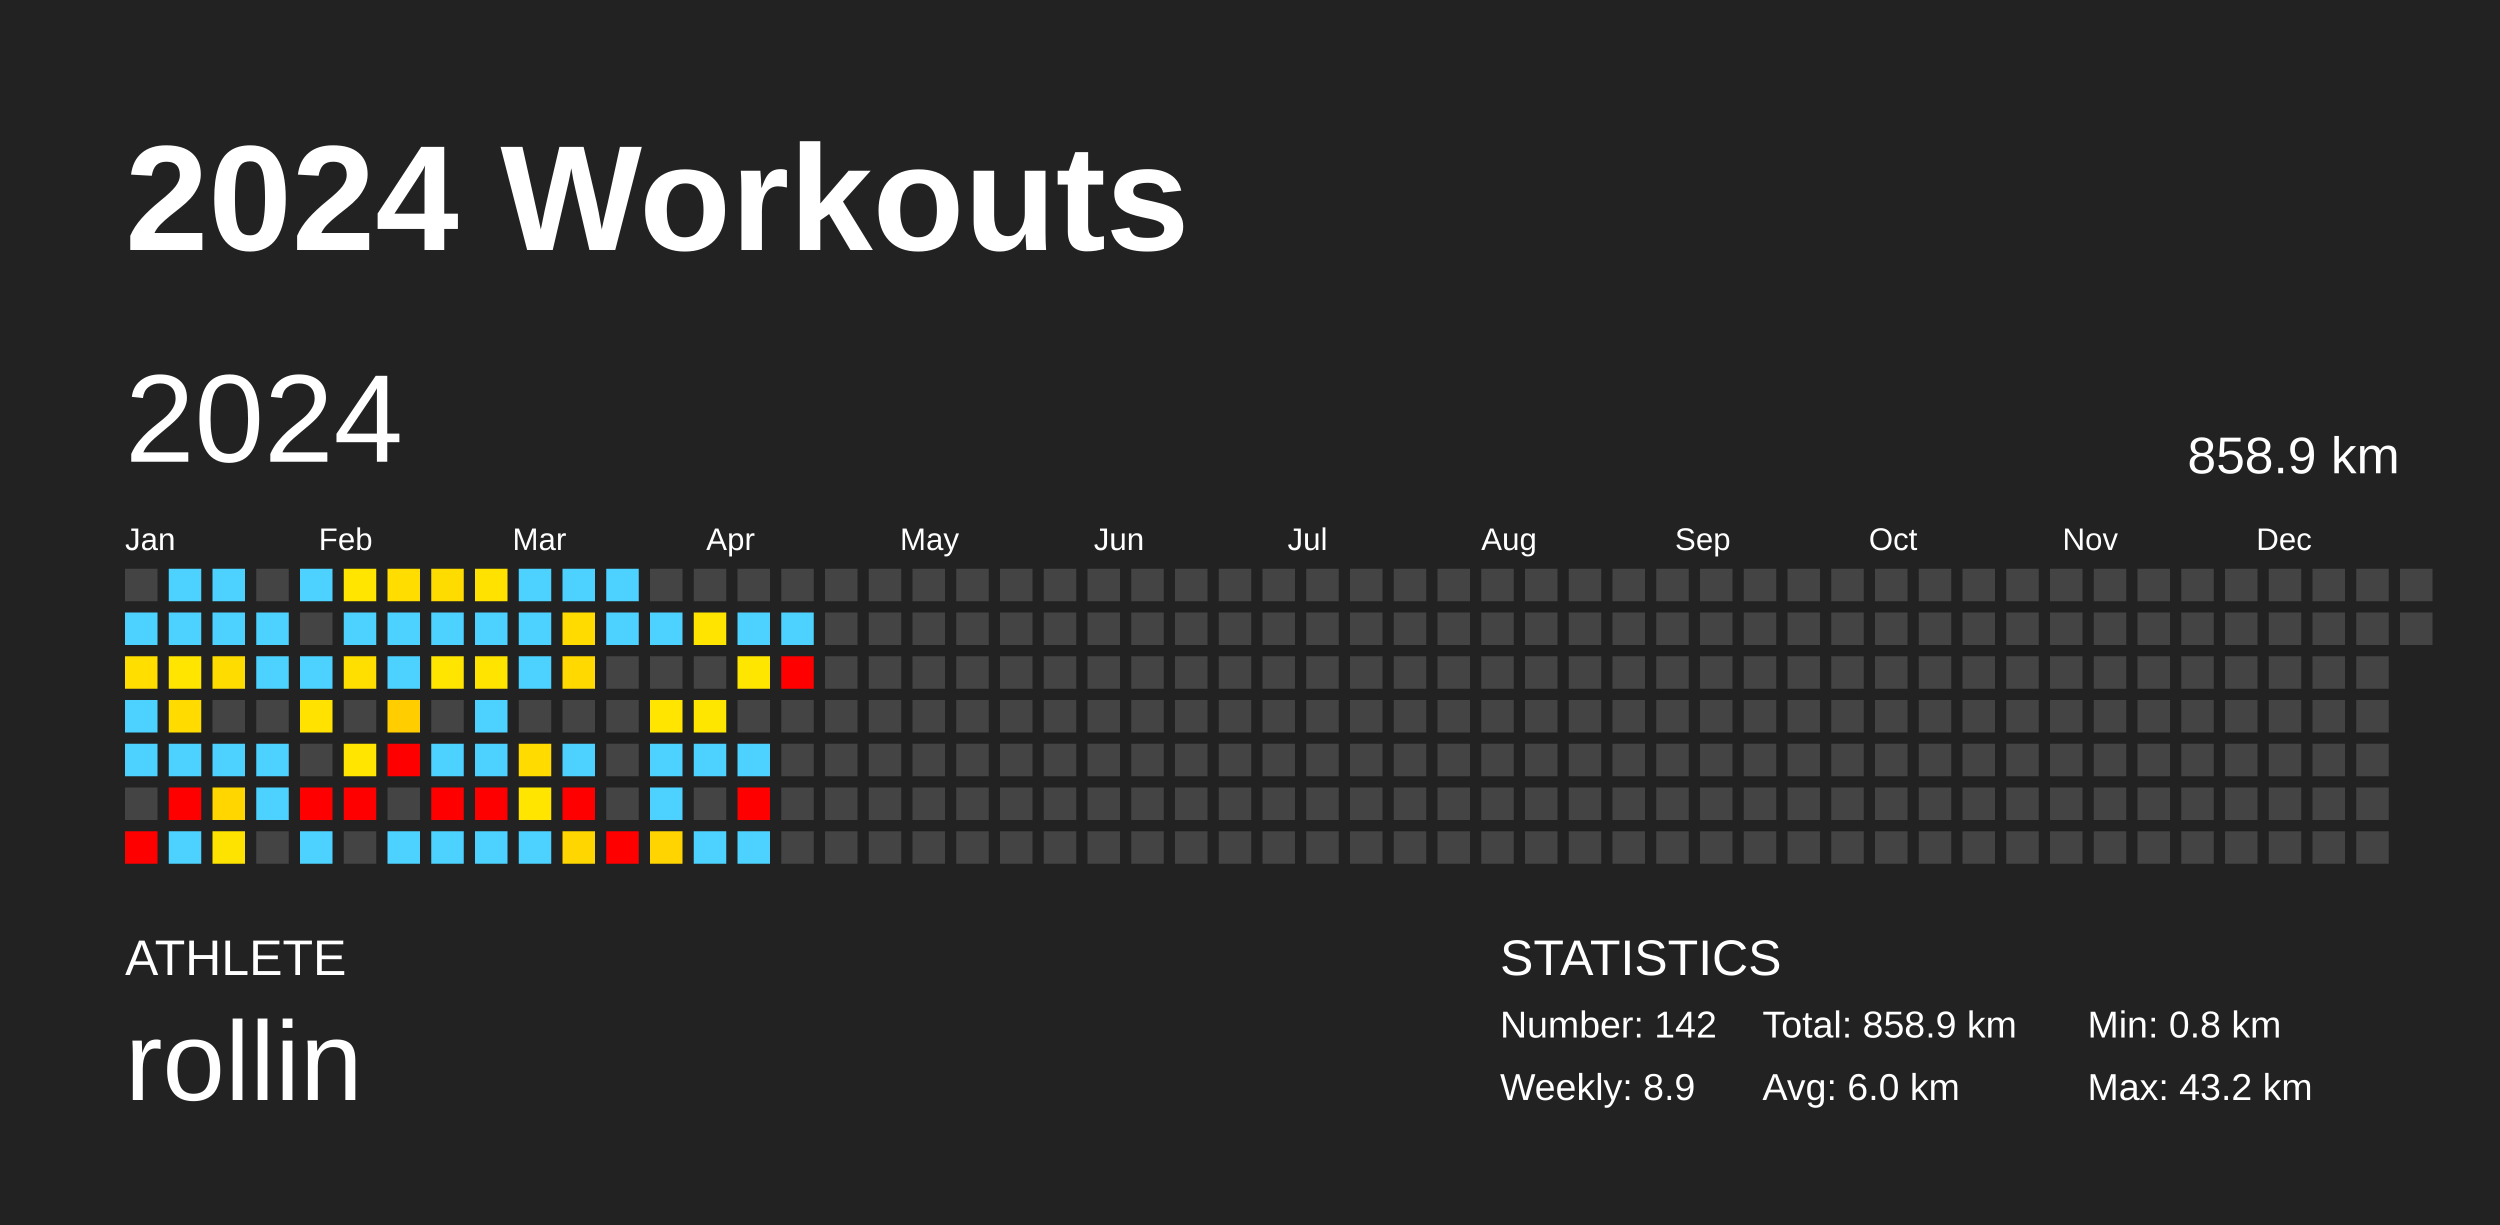
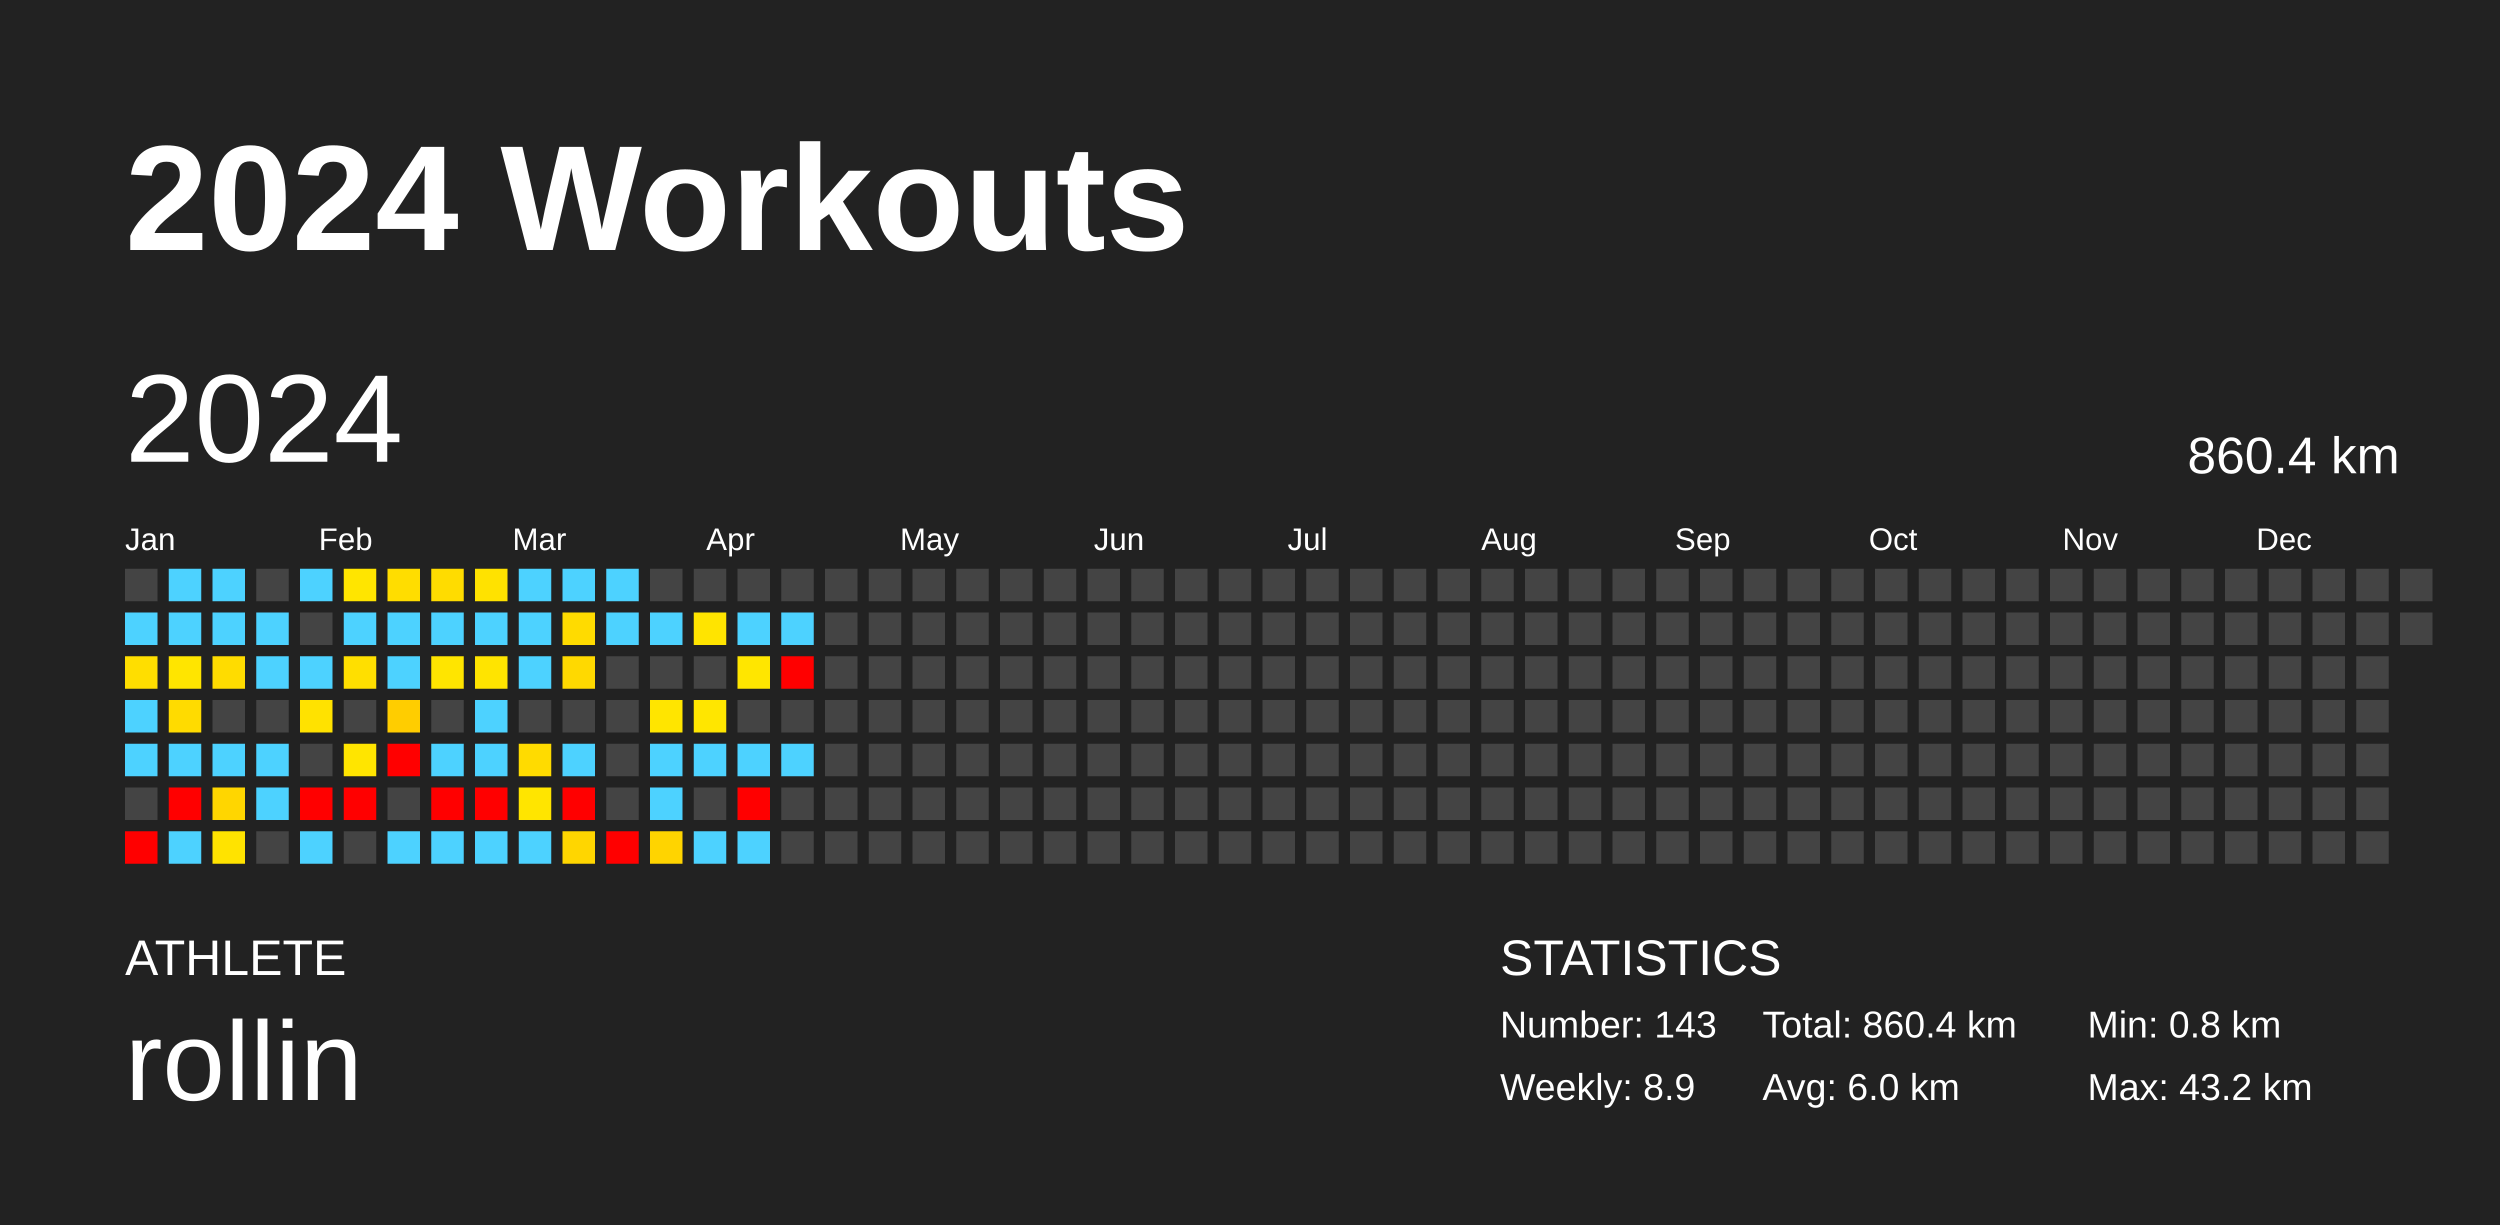
<svg xmlns="http://www.w3.org/2000/svg" baseProfile="full" height="98mm" version="1.1" viewBox="0,0,200,98" width="200mm">
  <defs />
  <rect fill="#222222" height="98" width="200" x="0" y="0" />
  <text fill="#FFFFFF" style="font-size:12px; font-family:Arial; font-weight:bold;" x="10" y="20">2024 Workouts</text>
  <text fill="#FFFFFF" style="font-size:4px; font-family:Arial" x="10" y="78">ATHLETE</text>
  <text fill="#FFFFFF" style="font-size:9px; font-family:Arial" x="10" y="88">rollin</text>
  <text fill="#FFFFFF" style="font-size:4px; font-family:Arial" x="120" y="78">STATISTICS</text>
-   <text fill="#FFFFFF" style="font-size:3px; font-family:Arial" x="120" y="83">Number: 142</text>
+   <text fill="#FFFFFF" style="font-size:3px; font-family:Arial" x="120" y="83">Number: 143</text>
  <text fill="#FFFFFF" style="font-size:3px; font-family:Arial" x="120" y="88">Weekly: 8.9</text>
-   <text fill="#FFFFFF" style="font-size:3px; font-family:Arial" x="141" y="83">Total: 858.9 km</text>
+   <text fill="#FFFFFF" style="font-size:3px; font-family:Arial" x="141" y="83">Total: 860.4 km</text>
  <text fill="#FFFFFF" style="font-size:3px; font-family:Arial" x="141" y="88">Avg: 6.0 km</text>
  <text fill="#FFFFFF" style="font-size:3px; font-family:Arial" x="167" y="83">Min: 0.8 km</text>
  <text fill="#FFFFFF" style="font-size:3px; font-family:Arial" x="167" y="88">Max: 43.2 km</text>
  <text dominant-baseline="hanging" fill="#FFFFFF" style="font-size:10.0px; font-family:Arial;" x="10" y="30">2024</text>
-   <text dominant-baseline="hanging" fill="#FFFFFF" style="font-size:4.125px; font-family:Arial;" x="175" y="35">858.9 km</text>
+   <text dominant-baseline="hanging" fill="#FFFFFF" style="font-size:4.125px; font-family:Arial;" x="175" y="35">860.4 km</text>
  <text fill="#FFFFFF" style="font-size:2.5px; font-family:Arial" x="10.0" y="44">Jan</text>
  <text fill="#FFFFFF" style="font-size:2.5px; font-family:Arial" x="25.5" y="44">Feb</text>
  <text fill="#FFFFFF" style="font-size:2.5px; font-family:Arial" x="41.0" y="44">Mar</text>
  <text fill="#FFFFFF" style="font-size:2.5px; font-family:Arial" x="56.5" y="44">Apr</text>
  <text fill="#FFFFFF" style="font-size:2.5px; font-family:Arial" x="72.0" y="44">May</text>
  <text fill="#FFFFFF" style="font-size:2.5px; font-family:Arial" x="87.5" y="44">Jun</text>
  <text fill="#FFFFFF" style="font-size:2.5px; font-family:Arial" x="103.0" y="44">Jul</text>
  <text fill="#FFFFFF" style="font-size:2.5px; font-family:Arial" x="118.5" y="44">Aug</text>
  <text fill="#FFFFFF" style="font-size:2.5px; font-family:Arial" x="134.0" y="44">Sep</text>
  <text fill="#FFFFFF" style="font-size:2.5px; font-family:Arial" x="149.5" y="44">Oct</text>
  <text fill="#FFFFFF" style="font-size:2.5px; font-family:Arial" x="165.0" y="44">Nov</text>
  <text fill="#FFFFFF" style="font-size:2.5px; font-family:Arial" x="180.5" y="44">Dec</text>
  <rect fill="#444444" height="2.6" width="2.6" x="10.0" y="45.5" />
  <rect fill="#4dd2ff" height="2.6" width="2.6" x="10.0" y="49.0" />
  <rect fill="#ffde00" height="2.6" width="2.6" x="10.0" y="52.5" />
  <rect fill="#4dd2ff" height="2.6" width="2.6" x="10.0" y="56.0" />
  <rect fill="#4dd2ff" height="2.6" width="2.6" x="10.0" y="59.5" />
  <rect fill="#444444" height="2.6" width="2.6" x="10.0" y="63.0" />
  <rect fill="red" height="2.6" width="2.6" x="10.0" y="66.5" />
  <rect fill="#4dd2ff" height="2.6" width="2.6" x="13.5" y="45.5" />
  <rect fill="#4dd2ff" height="2.6" width="2.6" x="13.5" y="49.0" />
  <rect fill="#ffe500" height="2.6" width="2.6" x="13.5" y="52.5" />
  <rect fill="#ffdb00" height="2.6" width="2.6" x="13.5" y="56.0" />
  <rect fill="#4dd2ff" height="2.6" width="2.6" x="13.5" y="59.5" />
  <rect fill="red" height="2.6" width="2.6" x="13.5" y="63.0" />
  <rect fill="#4dd2ff" height="2.6" width="2.6" x="13.5" y="66.5" />
  <rect fill="#4dd2ff" height="2.6" width="2.6" x="17.0" y="45.5" />
  <rect fill="#4dd2ff" height="2.6" width="2.6" x="17.0" y="49.0" />
  <rect fill="#ffdc00" height="2.6" width="2.6" x="17.0" y="52.5" />
  <rect fill="#444444" height="2.6" width="2.6" x="17.0" y="56.0" />
  <rect fill="#4dd2ff" height="2.6" width="2.6" x="17.0" y="59.5" />
  <rect fill="#ffd600" height="2.6" width="2.6" x="17.0" y="63.0" />
  <rect fill="#ffe300" height="2.6" width="2.6" x="17.0" y="66.5" />
  <rect fill="#444444" height="2.6" width="2.6" x="20.5" y="45.5" />
  <rect fill="#4dd2ff" height="2.6" width="2.6" x="20.5" y="49.0" />
  <rect fill="#4dd2ff" height="2.6" width="2.6" x="20.5" y="52.5" />
  <rect fill="#444444" height="2.6" width="2.6" x="20.5" y="56.0" />
  <rect fill="#4dd2ff" height="2.6" width="2.6" x="20.5" y="59.5" />
  <rect fill="#4dd2ff" height="2.6" width="2.6" x="20.5" y="63.0" />
  <rect fill="#444444" height="2.6" width="2.6" x="20.5" y="66.5" />
  <rect fill="#4dd2ff" height="2.6" width="2.6" x="24.0" y="45.5" />
  <rect fill="#444444" height="2.6" width="2.6" x="24.0" y="49.0" />
  <rect fill="#4dd2ff" height="2.6" width="2.6" x="24.0" y="52.5" />
  <rect fill="#ffe200" height="2.6" width="2.6" x="24.0" y="56.0" />
  <rect fill="#444444" height="2.6" width="2.6" x="24.0" y="59.5" />
  <rect fill="red" height="2.6" width="2.6" x="24.0" y="63.0" />
  <rect fill="#4dd2ff" height="2.6" width="2.6" x="24.0" y="66.5" />
  <rect fill="#ffe500" height="2.6" width="2.6" x="27.5" y="45.5" />
  <rect fill="#4dd2ff" height="2.6" width="2.6" x="27.5" y="49.0" />
  <rect fill="#ffdf00" height="2.6" width="2.6" x="27.5" y="52.5" />
  <rect fill="#444444" height="2.6" width="2.6" x="27.5" y="56.0" />
  <rect fill="#ffe500" height="2.6" width="2.6" x="27.5" y="59.5" />
  <rect fill="red" height="2.6" width="2.6" x="27.5" y="63.0" />
  <rect fill="#444444" height="2.6" width="2.6" x="27.5" y="66.5" />
  <rect fill="#ffdd00" height="2.6" width="2.6" x="31.0" y="45.5" />
  <rect fill="#4dd2ff" height="2.6" width="2.6" x="31.0" y="49.0" />
  <rect fill="#4dd2ff" height="2.6" width="2.6" x="31.0" y="52.5" />
  <rect fill="#ffcd00" height="2.6" width="2.6" x="31.0" y="56.0" />
  <rect fill="red" height="2.6" width="2.6" x="31.0" y="59.5" />
  <rect fill="#444444" height="2.6" width="2.6" x="31.0" y="63.0" />
  <rect fill="#4dd2ff" height="2.6" width="2.6" x="31.0" y="66.5" />
  <rect fill="#ffdc00" height="2.6" width="2.6" x="34.5" y="45.5" />
  <rect fill="#4dd2ff" height="2.6" width="2.6" x="34.5" y="49.0" />
  <rect fill="#ffe500" height="2.6" width="2.6" x="34.5" y="52.5" />
  <rect fill="#444444" height="2.6" width="2.6" x="34.5" y="56.0" />
  <rect fill="#4dd2ff" height="2.6" width="2.6" x="34.5" y="59.5" />
  <rect fill="red" height="2.6" width="2.6" x="34.5" y="63.0" />
  <rect fill="#4dd2ff" height="2.6" width="2.6" x="34.5" y="66.5" />
  <rect fill="#ffe200" height="2.6" width="2.6" x="38.0" y="45.5" />
  <rect fill="#4dd2ff" height="2.6" width="2.6" x="38.0" y="49.0" />
  <rect fill="#ffe400" height="2.6" width="2.6" x="38.0" y="52.5" />
  <rect fill="#4dd2ff" height="2.6" width="2.6" x="38.0" y="56.0" />
  <rect fill="#4dd2ff" height="2.6" width="2.6" x="38.0" y="59.5" />
  <rect fill="red" height="2.6" width="2.6" x="38.0" y="63.0" />
  <rect fill="#4dd2ff" height="2.6" width="2.6" x="38.0" y="66.5" />
  <rect fill="#4dd2ff" height="2.6" width="2.6" x="41.5" y="45.5" />
  <rect fill="#4dd2ff" height="2.6" width="2.6" x="41.5" y="49.0" />
  <rect fill="#4dd2ff" height="2.6" width="2.6" x="41.5" y="52.5" />
  <rect fill="#444444" height="2.6" width="2.6" x="41.5" y="56.0" />
  <rect fill="#ffdb00" height="2.6" width="2.6" x="41.5" y="59.5" />
  <rect fill="#ffe500" height="2.6" width="2.6" x="41.5" y="63.0" />
  <rect fill="#4dd2ff" height="2.6" width="2.6" x="41.5" y="66.5" />
  <rect fill="#4dd2ff" height="2.6" width="2.6" x="45.0" y="45.5" />
  <rect fill="#ffdb00" height="2.6" width="2.6" x="45.0" y="49.0" />
  <rect fill="#ffd900" height="2.6" width="2.6" x="45.0" y="52.5" />
  <rect fill="#444444" height="2.6" width="2.6" x="45.0" y="56.0" />
  <rect fill="#4dd2ff" height="2.6" width="2.6" x="45.0" y="59.5" />
  <rect fill="red" height="2.6" width="2.6" x="45.0" y="63.0" />
  <rect fill="#ffd600" height="2.6" width="2.6" x="45.0" y="66.5" />
  <rect fill="#4dd2ff" height="2.6" width="2.6" x="48.5" y="45.5" />
  <rect fill="#4dd2ff" height="2.6" width="2.6" x="48.5" y="49.0" />
  <rect fill="#444444" height="2.6" width="2.6" x="48.5" y="52.5" />
  <rect fill="#444444" height="2.6" width="2.6" x="48.5" y="56.0" />
  <rect fill="#444444" height="2.6" width="2.6" x="48.5" y="59.5" />
  <rect fill="#444444" height="2.6" width="2.6" x="48.5" y="63.0" />
  <rect fill="red" height="2.6" width="2.6" x="48.5" y="66.5" />
  <rect fill="#444444" height="2.6" width="2.6" x="52.0" y="45.5" />
  <rect fill="#4dd2ff" height="2.6" width="2.6" x="52.0" y="49.0" />
  <rect fill="#444444" height="2.6" width="2.6" x="52.0" y="52.5" />
  <rect fill="#ffe500" height="2.6" width="2.6" x="52.0" y="56.0" />
  <rect fill="#4dd2ff" height="2.6" width="2.6" x="52.0" y="59.5" />
  <rect fill="#4dd2ff" height="2.6" width="2.6" x="52.0" y="63.0" />
  <rect fill="#ffd400" height="2.6" width="2.6" x="52.0" y="66.5" />
  <rect fill="#444444" height="2.6" width="2.6" x="55.5" y="45.5" />
  <rect fill="#ffe400" height="2.6" width="2.6" x="55.5" y="49.0" />
  <rect fill="#444444" height="2.6" width="2.6" x="55.5" y="52.5" />
  <rect fill="#ffe600" height="2.6" width="2.6" x="55.5" y="56.0" />
  <rect fill="#4dd2ff" height="2.6" width="2.6" x="55.5" y="59.5" />
  <rect fill="#444444" height="2.6" width="2.6" x="55.5" y="63.0" />
  <rect fill="#4dd2ff" height="2.6" width="2.6" x="55.5" y="66.5" />
  <rect fill="#444444" height="2.6" width="2.6" x="59.0" y="45.5" />
  <rect fill="#4dd2ff" height="2.6" width="2.6" x="59.0" y="49.0" />
  <rect fill="#ffe600" height="2.6" width="2.6" x="59.0" y="52.5" />
  <rect fill="#444444" height="2.6" width="2.6" x="59.0" y="56.0" />
  <rect fill="#4dd2ff" height="2.6" width="2.6" x="59.0" y="59.5" />
  <rect fill="red" height="2.6" width="2.6" x="59.0" y="63.0" />
  <rect fill="#4dd2ff" height="2.6" width="2.6" x="59.0" y="66.5" />
  <rect fill="#444444" height="2.6" width="2.6" x="62.5" y="45.5" />
  <rect fill="#4dd2ff" height="2.6" width="2.6" x="62.5" y="49.0" />
  <rect fill="red" height="2.6" width="2.6" x="62.5" y="52.5" />
  <rect fill="#444444" height="2.6" width="2.6" x="62.5" y="56.0" />
-   <rect fill="#444444" height="2.6" width="2.6" x="62.5" y="59.5" />
+   <rect fill="#4dd2ff" height="2.6" width="2.6" x="62.5" y="59.5" />
  <rect fill="#444444" height="2.6" width="2.6" x="62.5" y="63.0" />
  <rect fill="#444444" height="2.6" width="2.6" x="62.5" y="66.5" />
  <rect fill="#444444" height="2.6" width="2.6" x="66.0" y="45.5" />
  <rect fill="#444444" height="2.6" width="2.6" x="66.0" y="49.0" />
  <rect fill="#444444" height="2.6" width="2.6" x="66.0" y="52.5" />
  <rect fill="#444444" height="2.6" width="2.6" x="66.0" y="56.0" />
  <rect fill="#444444" height="2.6" width="2.6" x="66.0" y="59.5" />
  <rect fill="#444444" height="2.6" width="2.6" x="66.0" y="63.0" />
  <rect fill="#444444" height="2.6" width="2.6" x="66.0" y="66.5" />
  <rect fill="#444444" height="2.6" width="2.6" x="69.5" y="45.5" />
  <rect fill="#444444" height="2.6" width="2.6" x="69.5" y="49.0" />
  <rect fill="#444444" height="2.6" width="2.6" x="69.5" y="52.5" />
  <rect fill="#444444" height="2.6" width="2.6" x="69.5" y="56.0" />
  <rect fill="#444444" height="2.6" width="2.6" x="69.5" y="59.5" />
  <rect fill="#444444" height="2.6" width="2.6" x="69.5" y="63.0" />
  <rect fill="#444444" height="2.6" width="2.6" x="69.5" y="66.5" />
  <rect fill="#444444" height="2.6" width="2.6" x="73.0" y="45.5" />
  <rect fill="#444444" height="2.6" width="2.6" x="73.0" y="49.0" />
  <rect fill="#444444" height="2.6" width="2.6" x="73.0" y="52.5" />
  <rect fill="#444444" height="2.6" width="2.6" x="73.0" y="56.0" />
  <rect fill="#444444" height="2.6" width="2.6" x="73.0" y="59.5" />
  <rect fill="#444444" height="2.6" width="2.6" x="73.0" y="63.0" />
  <rect fill="#444444" height="2.6" width="2.6" x="73.0" y="66.5" />
  <rect fill="#444444" height="2.6" width="2.6" x="76.5" y="45.5" />
  <rect fill="#444444" height="2.6" width="2.6" x="76.5" y="49.0" />
  <rect fill="#444444" height="2.6" width="2.6" x="76.5" y="52.5" />
  <rect fill="#444444" height="2.6" width="2.6" x="76.5" y="56.0" />
  <rect fill="#444444" height="2.6" width="2.6" x="76.5" y="59.5" />
  <rect fill="#444444" height="2.6" width="2.6" x="76.5" y="63.0" />
  <rect fill="#444444" height="2.6" width="2.6" x="76.5" y="66.5" />
  <rect fill="#444444" height="2.6" width="2.6" x="80.0" y="45.5" />
  <rect fill="#444444" height="2.6" width="2.6" x="80.0" y="49.0" />
  <rect fill="#444444" height="2.6" width="2.6" x="80.0" y="52.5" />
  <rect fill="#444444" height="2.6" width="2.6" x="80.0" y="56.0" />
  <rect fill="#444444" height="2.6" width="2.6" x="80.0" y="59.5" />
  <rect fill="#444444" height="2.6" width="2.6" x="80.0" y="63.0" />
  <rect fill="#444444" height="2.6" width="2.6" x="80.0" y="66.5" />
  <rect fill="#444444" height="2.6" width="2.6" x="83.5" y="45.5" />
  <rect fill="#444444" height="2.6" width="2.6" x="83.5" y="49.0" />
  <rect fill="#444444" height="2.6" width="2.6" x="83.5" y="52.5" />
  <rect fill="#444444" height="2.6" width="2.6" x="83.5" y="56.0" />
  <rect fill="#444444" height="2.6" width="2.6" x="83.5" y="59.5" />
  <rect fill="#444444" height="2.6" width="2.6" x="83.5" y="63.0" />
  <rect fill="#444444" height="2.6" width="2.6" x="83.5" y="66.5" />
  <rect fill="#444444" height="2.6" width="2.6" x="87.0" y="45.5" />
  <rect fill="#444444" height="2.6" width="2.6" x="87.0" y="49.0" />
  <rect fill="#444444" height="2.6" width="2.6" x="87.0" y="52.5" />
  <rect fill="#444444" height="2.6" width="2.6" x="87.0" y="56.0" />
  <rect fill="#444444" height="2.6" width="2.6" x="87.0" y="59.5" />
  <rect fill="#444444" height="2.6" width="2.6" x="87.0" y="63.0" />
  <rect fill="#444444" height="2.6" width="2.6" x="87.0" y="66.5" />
  <rect fill="#444444" height="2.6" width="2.6" x="90.5" y="45.5" />
  <rect fill="#444444" height="2.6" width="2.6" x="90.5" y="49.0" />
  <rect fill="#444444" height="2.6" width="2.6" x="90.5" y="52.5" />
  <rect fill="#444444" height="2.6" width="2.6" x="90.5" y="56.0" />
  <rect fill="#444444" height="2.6" width="2.6" x="90.5" y="59.5" />
  <rect fill="#444444" height="2.6" width="2.6" x="90.5" y="63.0" />
  <rect fill="#444444" height="2.6" width="2.6" x="90.5" y="66.5" />
  <rect fill="#444444" height="2.6" width="2.6" x="94.0" y="45.5" />
  <rect fill="#444444" height="2.6" width="2.6" x="94.0" y="49.0" />
  <rect fill="#444444" height="2.6" width="2.6" x="94.0" y="52.5" />
  <rect fill="#444444" height="2.6" width="2.6" x="94.0" y="56.0" />
  <rect fill="#444444" height="2.6" width="2.6" x="94.0" y="59.5" />
  <rect fill="#444444" height="2.6" width="2.6" x="94.0" y="63.0" />
  <rect fill="#444444" height="2.6" width="2.6" x="94.0" y="66.5" />
  <rect fill="#444444" height="2.6" width="2.6" x="97.5" y="45.5" />
  <rect fill="#444444" height="2.6" width="2.6" x="97.5" y="49.0" />
  <rect fill="#444444" height="2.6" width="2.6" x="97.5" y="52.5" />
  <rect fill="#444444" height="2.6" width="2.6" x="97.5" y="56.0" />
  <rect fill="#444444" height="2.6" width="2.6" x="97.5" y="59.5" />
  <rect fill="#444444" height="2.6" width="2.6" x="97.5" y="63.0" />
  <rect fill="#444444" height="2.6" width="2.6" x="97.5" y="66.5" />
  <rect fill="#444444" height="2.6" width="2.6" x="101.0" y="45.5" />
  <rect fill="#444444" height="2.6" width="2.6" x="101.0" y="49.0" />
  <rect fill="#444444" height="2.6" width="2.6" x="101.0" y="52.5" />
  <rect fill="#444444" height="2.6" width="2.6" x="101.0" y="56.0" />
  <rect fill="#444444" height="2.6" width="2.6" x="101.0" y="59.5" />
  <rect fill="#444444" height="2.6" width="2.6" x="101.0" y="63.0" />
  <rect fill="#444444" height="2.6" width="2.6" x="101.0" y="66.5" />
  <rect fill="#444444" height="2.6" width="2.6" x="104.5" y="45.5" />
  <rect fill="#444444" height="2.6" width="2.6" x="104.5" y="49.0" />
  <rect fill="#444444" height="2.6" width="2.6" x="104.5" y="52.5" />
  <rect fill="#444444" height="2.6" width="2.6" x="104.5" y="56.0" />
  <rect fill="#444444" height="2.6" width="2.6" x="104.5" y="59.5" />
  <rect fill="#444444" height="2.6" width="2.6" x="104.5" y="63.0" />
  <rect fill="#444444" height="2.6" width="2.6" x="104.5" y="66.5" />
  <rect fill="#444444" height="2.6" width="2.6" x="108.0" y="45.5" />
  <rect fill="#444444" height="2.6" width="2.6" x="108.0" y="49.0" />
  <rect fill="#444444" height="2.6" width="2.6" x="108.0" y="52.5" />
  <rect fill="#444444" height="2.6" width="2.6" x="108.0" y="56.0" />
  <rect fill="#444444" height="2.6" width="2.6" x="108.0" y="59.5" />
  <rect fill="#444444" height="2.6" width="2.6" x="108.0" y="63.0" />
  <rect fill="#444444" height="2.6" width="2.6" x="108.0" y="66.5" />
  <rect fill="#444444" height="2.6" width="2.6" x="111.5" y="45.5" />
  <rect fill="#444444" height="2.6" width="2.6" x="111.5" y="49.0" />
  <rect fill="#444444" height="2.6" width="2.6" x="111.5" y="52.5" />
  <rect fill="#444444" height="2.6" width="2.6" x="111.5" y="56.0" />
  <rect fill="#444444" height="2.6" width="2.6" x="111.5" y="59.5" />
  <rect fill="#444444" height="2.6" width="2.6" x="111.5" y="63.0" />
  <rect fill="#444444" height="2.6" width="2.6" x="111.5" y="66.5" />
  <rect fill="#444444" height="2.6" width="2.6" x="115.0" y="45.5" />
  <rect fill="#444444" height="2.6" width="2.6" x="115.0" y="49.0" />
  <rect fill="#444444" height="2.6" width="2.6" x="115.0" y="52.5" />
  <rect fill="#444444" height="2.6" width="2.6" x="115.0" y="56.0" />
  <rect fill="#444444" height="2.6" width="2.6" x="115.0" y="59.5" />
  <rect fill="#444444" height="2.6" width="2.6" x="115.0" y="63.0" />
  <rect fill="#444444" height="2.6" width="2.6" x="115.0" y="66.5" />
  <rect fill="#444444" height="2.6" width="2.6" x="118.5" y="45.5" />
  <rect fill="#444444" height="2.6" width="2.6" x="118.5" y="49.0" />
  <rect fill="#444444" height="2.6" width="2.6" x="118.5" y="52.5" />
  <rect fill="#444444" height="2.6" width="2.6" x="118.5" y="56.0" />
  <rect fill="#444444" height="2.6" width="2.6" x="118.5" y="59.5" />
  <rect fill="#444444" height="2.6" width="2.6" x="118.5" y="63.0" />
  <rect fill="#444444" height="2.6" width="2.6" x="118.5" y="66.5" />
  <rect fill="#444444" height="2.6" width="2.6" x="122.0" y="45.5" />
  <rect fill="#444444" height="2.6" width="2.6" x="122.0" y="49.0" />
  <rect fill="#444444" height="2.6" width="2.6" x="122.0" y="52.5" />
  <rect fill="#444444" height="2.6" width="2.6" x="122.0" y="56.0" />
  <rect fill="#444444" height="2.6" width="2.6" x="122.0" y="59.5" />
  <rect fill="#444444" height="2.6" width="2.6" x="122.0" y="63.0" />
  <rect fill="#444444" height="2.6" width="2.6" x="122.0" y="66.5" />
  <rect fill="#444444" height="2.6" width="2.6" x="125.5" y="45.5" />
  <rect fill="#444444" height="2.6" width="2.6" x="125.5" y="49.0" />
  <rect fill="#444444" height="2.6" width="2.6" x="125.5" y="52.5" />
  <rect fill="#444444" height="2.6" width="2.6" x="125.5" y="56.0" />
  <rect fill="#444444" height="2.6" width="2.6" x="125.5" y="59.5" />
  <rect fill="#444444" height="2.6" width="2.6" x="125.5" y="63.0" />
  <rect fill="#444444" height="2.6" width="2.6" x="125.5" y="66.5" />
  <rect fill="#444444" height="2.6" width="2.6" x="129.0" y="45.5" />
  <rect fill="#444444" height="2.6" width="2.6" x="129.0" y="49.0" />
  <rect fill="#444444" height="2.6" width="2.6" x="129.0" y="52.5" />
  <rect fill="#444444" height="2.6" width="2.6" x="129.0" y="56.0" />
  <rect fill="#444444" height="2.6" width="2.6" x="129.0" y="59.5" />
  <rect fill="#444444" height="2.6" width="2.6" x="129.0" y="63.0" />
  <rect fill="#444444" height="2.6" width="2.6" x="129.0" y="66.5" />
  <rect fill="#444444" height="2.6" width="2.6" x="132.5" y="45.5" />
  <rect fill="#444444" height="2.6" width="2.6" x="132.5" y="49.0" />
  <rect fill="#444444" height="2.6" width="2.6" x="132.5" y="52.5" />
  <rect fill="#444444" height="2.6" width="2.6" x="132.5" y="56.0" />
  <rect fill="#444444" height="2.6" width="2.6" x="132.5" y="59.5" />
  <rect fill="#444444" height="2.6" width="2.6" x="132.5" y="63.0" />
  <rect fill="#444444" height="2.6" width="2.6" x="132.5" y="66.5" />
  <rect fill="#444444" height="2.6" width="2.6" x="136.0" y="45.5" />
  <rect fill="#444444" height="2.6" width="2.6" x="136.0" y="49.0" />
  <rect fill="#444444" height="2.6" width="2.6" x="136.0" y="52.5" />
  <rect fill="#444444" height="2.6" width="2.6" x="136.0" y="56.0" />
  <rect fill="#444444" height="2.6" width="2.6" x="136.0" y="59.5" />
  <rect fill="#444444" height="2.6" width="2.6" x="136.0" y="63.0" />
  <rect fill="#444444" height="2.6" width="2.6" x="136.0" y="66.5" />
  <rect fill="#444444" height="2.6" width="2.6" x="139.5" y="45.5" />
  <rect fill="#444444" height="2.6" width="2.6" x="139.5" y="49.0" />
  <rect fill="#444444" height="2.6" width="2.6" x="139.5" y="52.5" />
  <rect fill="#444444" height="2.6" width="2.6" x="139.5" y="56.0" />
  <rect fill="#444444" height="2.6" width="2.6" x="139.5" y="59.5" />
  <rect fill="#444444" height="2.6" width="2.6" x="139.5" y="63.0" />
  <rect fill="#444444" height="2.6" width="2.6" x="139.5" y="66.5" />
  <rect fill="#444444" height="2.6" width="2.6" x="143.0" y="45.5" />
  <rect fill="#444444" height="2.6" width="2.6" x="143.0" y="49.0" />
  <rect fill="#444444" height="2.6" width="2.6" x="143.0" y="52.5" />
  <rect fill="#444444" height="2.6" width="2.6" x="143.0" y="56.0" />
  <rect fill="#444444" height="2.6" width="2.6" x="143.0" y="59.5" />
  <rect fill="#444444" height="2.6" width="2.6" x="143.0" y="63.0" />
  <rect fill="#444444" height="2.6" width="2.6" x="143.0" y="66.5" />
  <rect fill="#444444" height="2.6" width="2.6" x="146.5" y="45.5" />
  <rect fill="#444444" height="2.6" width="2.6" x="146.5" y="49.0" />
  <rect fill="#444444" height="2.6" width="2.6" x="146.5" y="52.5" />
  <rect fill="#444444" height="2.6" width="2.6" x="146.5" y="56.0" />
  <rect fill="#444444" height="2.6" width="2.6" x="146.5" y="59.5" />
  <rect fill="#444444" height="2.6" width="2.6" x="146.5" y="63.0" />
  <rect fill="#444444" height="2.6" width="2.6" x="146.5" y="66.5" />
  <rect fill="#444444" height="2.6" width="2.6" x="150.0" y="45.5" />
  <rect fill="#444444" height="2.6" width="2.6" x="150.0" y="49.0" />
  <rect fill="#444444" height="2.6" width="2.6" x="150.0" y="52.5" />
  <rect fill="#444444" height="2.6" width="2.6" x="150.0" y="56.0" />
  <rect fill="#444444" height="2.6" width="2.6" x="150.0" y="59.5" />
  <rect fill="#444444" height="2.6" width="2.6" x="150.0" y="63.0" />
  <rect fill="#444444" height="2.6" width="2.6" x="150.0" y="66.5" />
  <rect fill="#444444" height="2.6" width="2.6" x="153.5" y="45.5" />
  <rect fill="#444444" height="2.6" width="2.6" x="153.5" y="49.0" />
  <rect fill="#444444" height="2.6" width="2.6" x="153.5" y="52.5" />
  <rect fill="#444444" height="2.6" width="2.6" x="153.5" y="56.0" />
  <rect fill="#444444" height="2.6" width="2.6" x="153.5" y="59.5" />
  <rect fill="#444444" height="2.6" width="2.6" x="153.5" y="63.0" />
  <rect fill="#444444" height="2.6" width="2.6" x="153.5" y="66.5" />
  <rect fill="#444444" height="2.6" width="2.6" x="157.0" y="45.5" />
  <rect fill="#444444" height="2.6" width="2.6" x="157.0" y="49.0" />
  <rect fill="#444444" height="2.6" width="2.6" x="157.0" y="52.5" />
  <rect fill="#444444" height="2.6" width="2.6" x="157.0" y="56.0" />
  <rect fill="#444444" height="2.6" width="2.6" x="157.0" y="59.5" />
  <rect fill="#444444" height="2.6" width="2.6" x="157.0" y="63.0" />
  <rect fill="#444444" height="2.6" width="2.6" x="157.0" y="66.5" />
  <rect fill="#444444" height="2.6" width="2.6" x="160.5" y="45.5" />
  <rect fill="#444444" height="2.6" width="2.6" x="160.5" y="49.0" />
  <rect fill="#444444" height="2.6" width="2.6" x="160.5" y="52.5" />
  <rect fill="#444444" height="2.6" width="2.6" x="160.5" y="56.0" />
  <rect fill="#444444" height="2.6" width="2.6" x="160.5" y="59.5" />
  <rect fill="#444444" height="2.6" width="2.6" x="160.5" y="63.0" />
  <rect fill="#444444" height="2.6" width="2.6" x="160.5" y="66.5" />
  <rect fill="#444444" height="2.6" width="2.6" x="164.0" y="45.5" />
  <rect fill="#444444" height="2.6" width="2.6" x="164.0" y="49.0" />
  <rect fill="#444444" height="2.6" width="2.6" x="164.0" y="52.5" />
  <rect fill="#444444" height="2.6" width="2.6" x="164.0" y="56.0" />
  <rect fill="#444444" height="2.6" width="2.6" x="164.0" y="59.5" />
  <rect fill="#444444" height="2.6" width="2.6" x="164.0" y="63.0" />
  <rect fill="#444444" height="2.6" width="2.6" x="164.0" y="66.5" />
  <rect fill="#444444" height="2.6" width="2.6" x="167.5" y="45.5" />
  <rect fill="#444444" height="2.6" width="2.6" x="167.5" y="49.0" />
  <rect fill="#444444" height="2.6" width="2.6" x="167.5" y="52.5" />
  <rect fill="#444444" height="2.6" width="2.6" x="167.5" y="56.0" />
  <rect fill="#444444" height="2.6" width="2.6" x="167.5" y="59.5" />
  <rect fill="#444444" height="2.6" width="2.6" x="167.5" y="63.0" />
  <rect fill="#444444" height="2.6" width="2.6" x="167.5" y="66.5" />
  <rect fill="#444444" height="2.6" width="2.6" x="171.0" y="45.5" />
  <rect fill="#444444" height="2.6" width="2.6" x="171.0" y="49.0" />
  <rect fill="#444444" height="2.6" width="2.6" x="171.0" y="52.5" />
  <rect fill="#444444" height="2.6" width="2.6" x="171.0" y="56.0" />
  <rect fill="#444444" height="2.6" width="2.6" x="171.0" y="59.5" />
  <rect fill="#444444" height="2.6" width="2.6" x="171.0" y="63.0" />
  <rect fill="#444444" height="2.6" width="2.6" x="171.0" y="66.5" />
  <rect fill="#444444" height="2.6" width="2.6" x="174.5" y="45.5" />
  <rect fill="#444444" height="2.6" width="2.6" x="174.5" y="49.0" />
  <rect fill="#444444" height="2.6" width="2.6" x="174.5" y="52.5" />
  <rect fill="#444444" height="2.6" width="2.6" x="174.5" y="56.0" />
  <rect fill="#444444" height="2.6" width="2.6" x="174.5" y="59.5" />
  <rect fill="#444444" height="2.6" width="2.6" x="174.5" y="63.0" />
  <rect fill="#444444" height="2.6" width="2.6" x="174.5" y="66.5" />
  <rect fill="#444444" height="2.6" width="2.6" x="178.0" y="45.5" />
  <rect fill="#444444" height="2.6" width="2.6" x="178.0" y="49.0" />
  <rect fill="#444444" height="2.6" width="2.6" x="178.0" y="52.5" />
  <rect fill="#444444" height="2.6" width="2.6" x="178.0" y="56.0" />
  <rect fill="#444444" height="2.6" width="2.6" x="178.0" y="59.5" />
  <rect fill="#444444" height="2.6" width="2.6" x="178.0" y="63.0" />
  <rect fill="#444444" height="2.6" width="2.6" x="178.0" y="66.5" />
  <rect fill="#444444" height="2.6" width="2.6" x="181.5" y="45.5" />
  <rect fill="#444444" height="2.6" width="2.6" x="181.5" y="49.0" />
  <rect fill="#444444" height="2.6" width="2.6" x="181.5" y="52.5" />
  <rect fill="#444444" height="2.6" width="2.6" x="181.5" y="56.0" />
  <rect fill="#444444" height="2.6" width="2.6" x="181.5" y="59.5" />
  <rect fill="#444444" height="2.6" width="2.6" x="181.5" y="63.0" />
  <rect fill="#444444" height="2.6" width="2.6" x="181.5" y="66.5" />
  <rect fill="#444444" height="2.6" width="2.6" x="185.0" y="45.5" />
  <rect fill="#444444" height="2.6" width="2.6" x="185.0" y="49.0" />
  <rect fill="#444444" height="2.6" width="2.6" x="185.0" y="52.5" />
  <rect fill="#444444" height="2.6" width="2.6" x="185.0" y="56.0" />
  <rect fill="#444444" height="2.6" width="2.6" x="185.0" y="59.5" />
  <rect fill="#444444" height="2.6" width="2.6" x="185.0" y="63.0" />
  <rect fill="#444444" height="2.6" width="2.6" x="185.0" y="66.5" />
  <rect fill="#444444" height="2.6" width="2.6" x="188.5" y="45.5" />
  <rect fill="#444444" height="2.6" width="2.6" x="188.5" y="49.0" />
  <rect fill="#444444" height="2.6" width="2.6" x="188.5" y="52.5" />
  <rect fill="#444444" height="2.6" width="2.6" x="188.5" y="56.0" />
  <rect fill="#444444" height="2.6" width="2.6" x="188.5" y="59.5" />
  <rect fill="#444444" height="2.6" width="2.6" x="188.5" y="63.0" />
  <rect fill="#444444" height="2.6" width="2.6" x="188.5" y="66.5" />
  <rect fill="#444444" height="2.6" width="2.6" x="192.0" y="45.5" />
  <rect fill="#444444" height="2.6" width="2.6" x="192.0" y="49.0" />
</svg>
